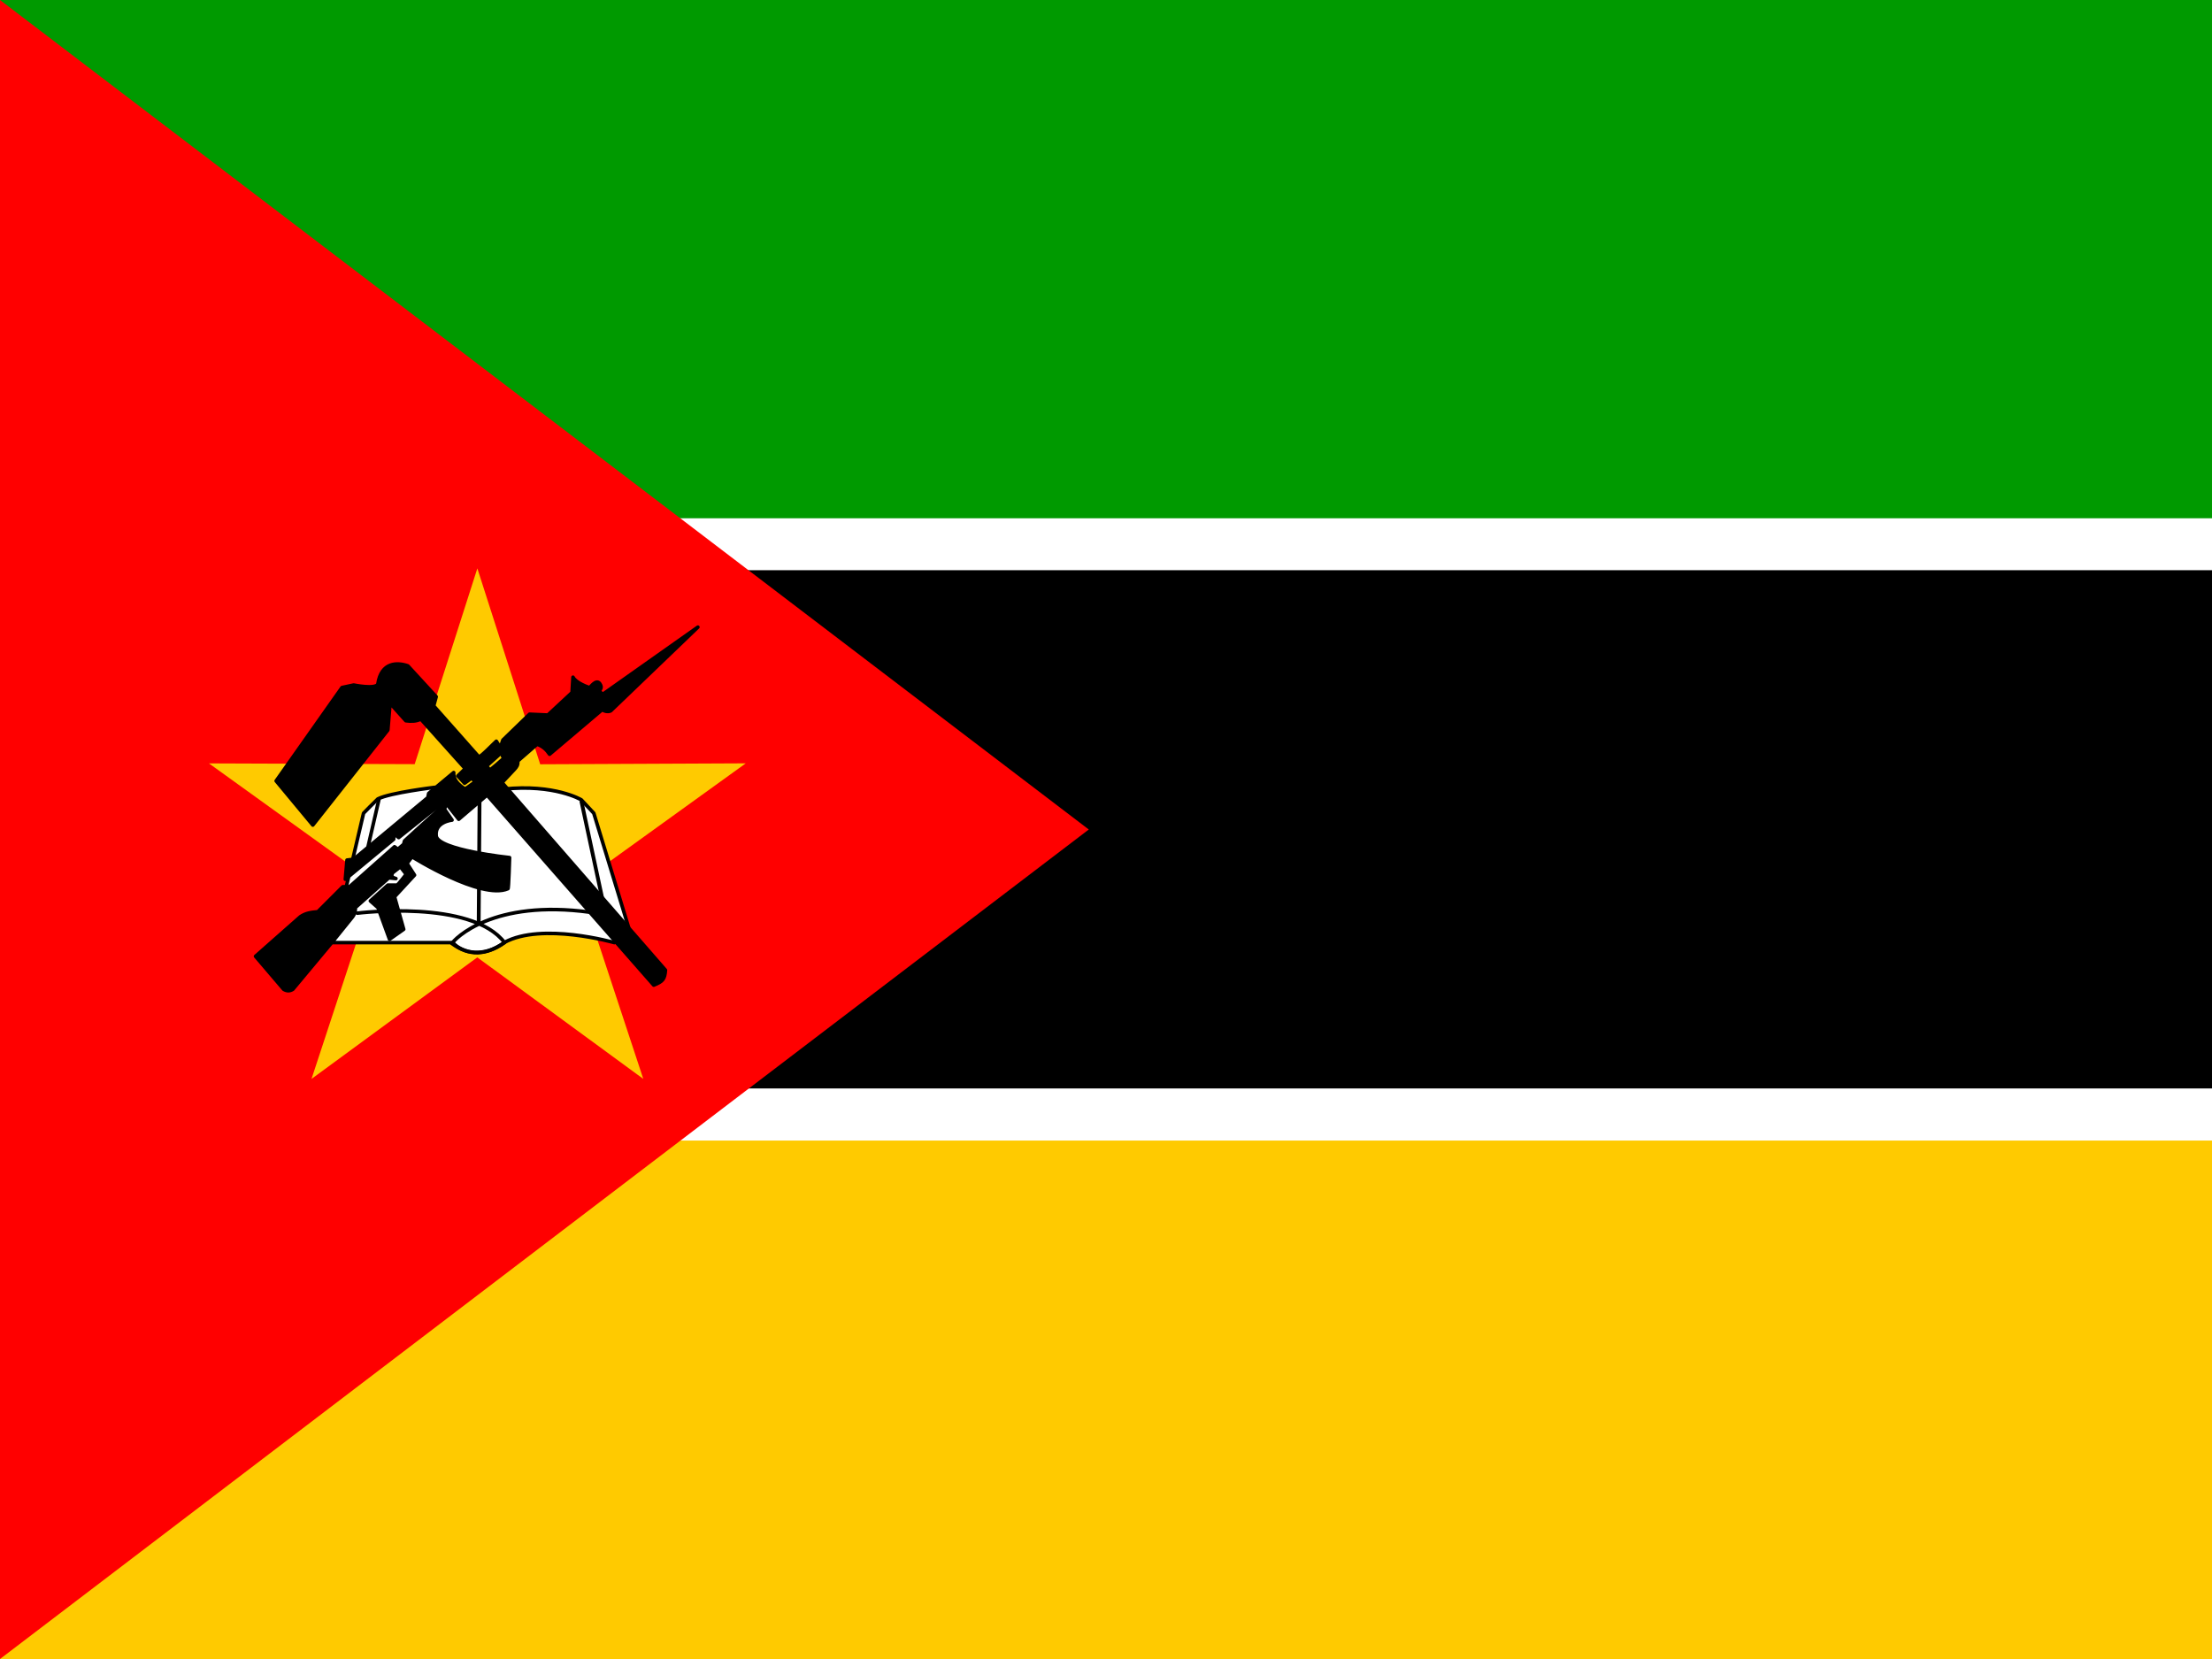
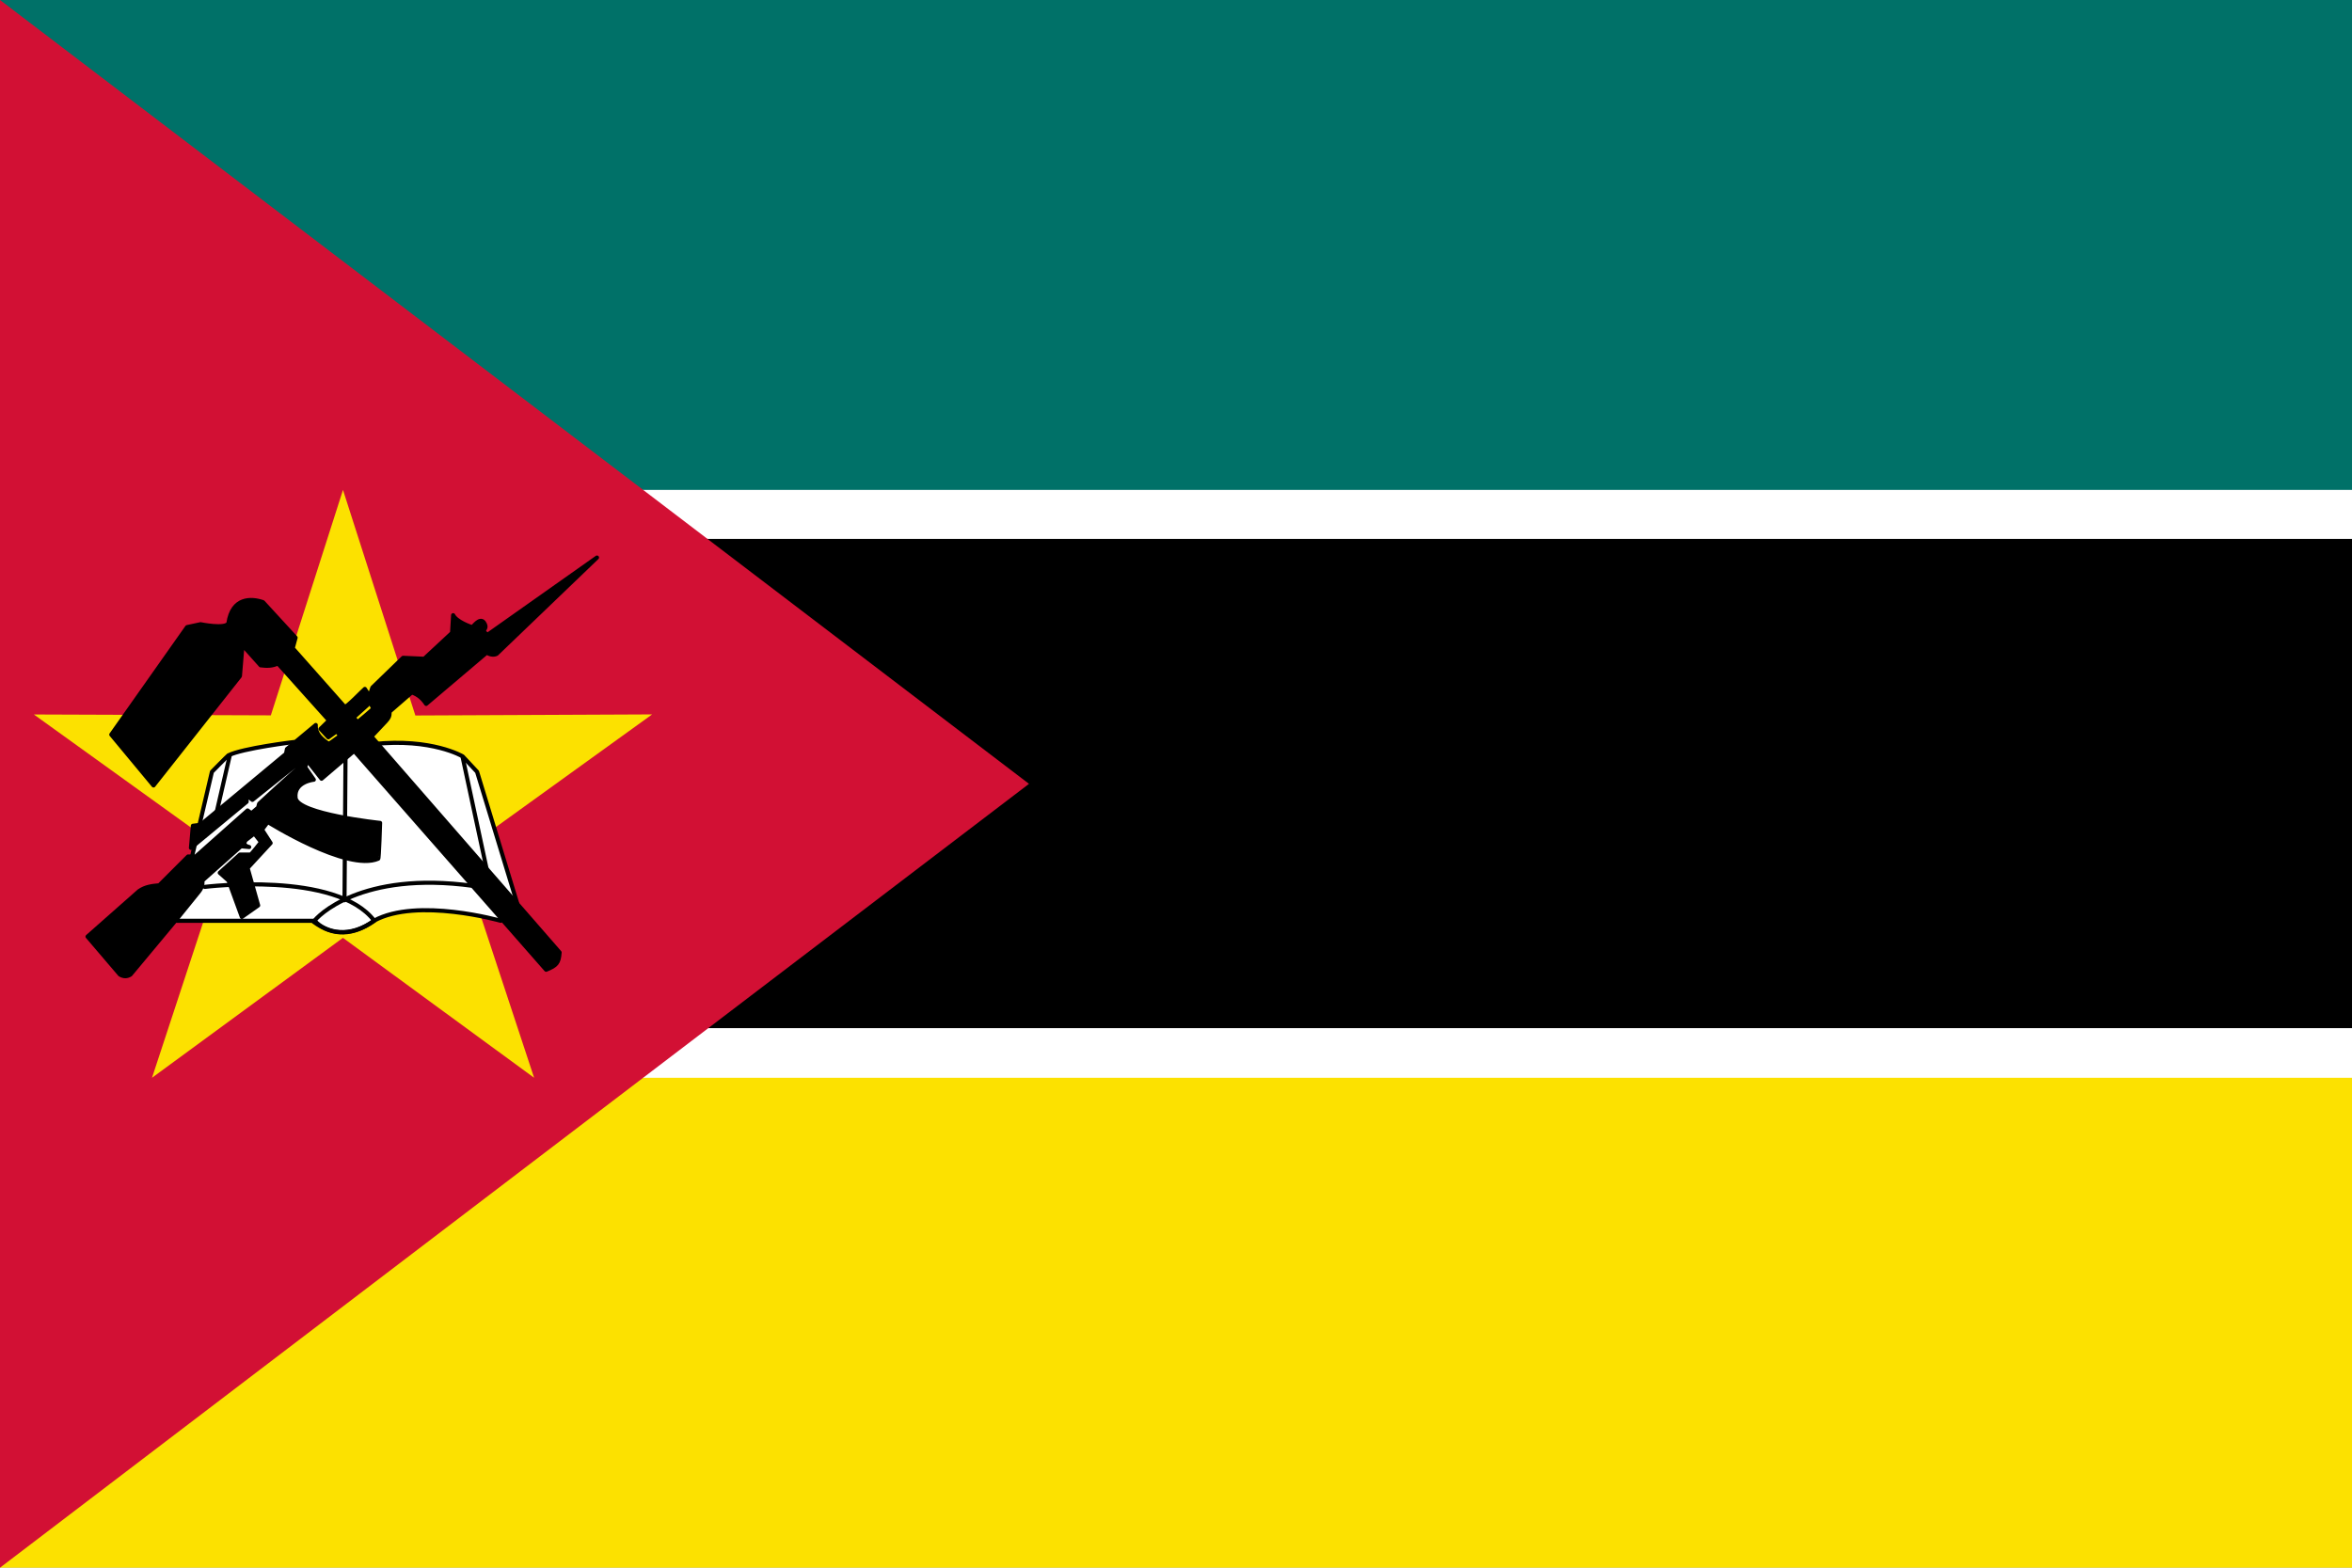
- <svg xmlns="http://www.w3.org/2000/svg" id="svg912" version="1.1" viewBox="0 0 640 480">
-   <defs id="defs914">
-     <clipPath id="clipPath4584" clipPathUnits="userSpaceOnUse">
-       <rect id="rect4586" fill-opacity=".67" height="512" width="682.67" y="0" x="0" />
-     </clipPath>
-   </defs>
-   <g id="flag" transform="matrix(.9375 0 0 .9375 0 -.0000046537)" clip-path="url(#clipPath4584)">
-     <rect id="rect937" fill-rule="evenodd" height="160" width="768" y="0" x="0" stroke-width="1pt" fill="#009a00" />
-     <rect id="rect935" fill-rule="evenodd" height="16.018" width="768" y="159.96" x="0" stroke-width="1pt" fill="#fff" />
-     <rect id="rect934" fill-rule="evenodd" height="160" width="768" y="175.98" x="0" stroke-width="1pt" />
-     <rect id="rect933" fill-rule="evenodd" height="16.018" width="768" y="335.98" x="0" stroke-width="1pt" fill="#fff" />
-     <rect id="rect931" fill-rule="evenodd" height="160" width="768" y="352" x="0" stroke-width="1pt" fill="#ffca00" />
-     <path id="path932" stroke-width="1pt" fill-rule="evenodd" fill="#f00" d="m0 0v512l336.02-256-336.02-256z" />
-     <g id="g938" transform="matrix(.88217 0 0 .88217 34.811 142.78)">
-       <polygon id="polygon916" d="m 189.546,214.569 -60.76,-42.572 -58.855,45.074 21.713,-70.942 -61.056,-42.046 74.18,-1.272 21.121,-71.06 24.133,70.156 74.109,-1.872 -59.265,44.631 z" fill-rule="evenodd" transform="matrix(.96989 .020185 -.020185 .96989 6.077 3.6535)" points="189.55 214.57 128.79 172 69.93 217.07 91.643 146.13 30.588 104.08 104.77 102.81 125.89 31.75 150.02 101.91 224.13 100.03 164.86 144.66" stroke-width="1pt" fill="#ffca00" />
-       <path id="path919" stroke-linejoin="round" d="m77.112 167.91h41.834c3.366 3.776 10.876 5.316 18.029-0.045 13.112-7.18 38.479 0.045 38.479 0.045l4.995-5.307-12.176-39.961-4.371-4.683s-9.365-5.619-27.161-3.746c-17.795 1.873-24.039-0.624-24.039-0.624s-15.609 1.873-19.98 4.058c-0.48 0.389-4.995 4.995-4.995 4.995l-10.615 45.268z" fill-rule="evenodd" stroke="#000" stroke-linecap="round" stroke-width="1.25" fill="#fff" />
-       <path id="path918" stroke-linejoin="round" d="m85.542 157.61s39.96-4.995 51.512 10.302c-6.524 4.464-12.268 4.832-18.42 0.313 0.98-1.633 14.361-15.61 48.39-10.927" stroke="#000" stroke-linecap="round" stroke-width="1.25" fill="none" />
-       <path id="path920" stroke="#000" stroke-width="1pt" fill="none" d="m128.31 117.65-0.31 44.02" />
-       <path id="path921" stroke="#000" stroke-width="1pt" fill="none" d="m163.9 118.27 7.493 34.966" />
-       <path id="path922" stroke-linejoin="round" d="m93.134 117.72-4.158 18.032" stroke="#000" stroke-linecap="round" stroke-width="1.25" fill="none" />
-       <path id="path917" stroke-linejoin="round" d="m49.942 172.71 9.838 11.535c1.155 0.689 2.182 0.645 3.208 0l14.58-17.496 6.124-7.582c0.948-1.123 1.251-2.376 1.166-3.499l11.707-10.403c0.958 0.066 1.528 0.174 2.486 0.239-1.131-0.293-1.962-0.844-1.071-2.084l2.624-2.041 2.041 2.624s-2.916 3.791-3.207 3.791h-3.208l-6.124 5.541 2.677 2.366 4.03 11.048 4.958-3.5-3.208-11.372 6.999-7.582-2.625-4.083 1.75-2.333s24.222 15.25 33.554 11.168c0.252 0.091 0.564-10.876 0.564-10.876s-25.078-2.624-25.662-7.582c-0.583-4.957 5.541-5.54 5.541-5.54l-2.625-3.791 0.584-2.042 4.374 5.541 9.915-8.457 58.321 66.487c3.184-1.291 3.864-2.07 4.083-5.249-0.082-0.08-57.155-65.612-57.155-65.612l4.374-4.665c0.862-0.972 1.165-1.385 1.166-2.917l6.707-5.832c2.017 0.693 3.303 1.902 4.374 3.499l18.439-15.627c0.486 0.486 1.962 0.972 2.964 0.425l30.48-29.264-33.22 23.468-1.17-0.875c0-0.972 1.205-1.212 0-2.916-1.291-1.549-3.208 1.458-3.499 1.458-0.292 0-4.809-1.596-5.799-3.619l-0.325 5.368-8.457 7.873-6.415-0.292-9.332 9.04-1.166 3.499 1.458 2.917s-4.958 4.374-4.958 4.082c0-0.291-1.002-1.289-1.045-1.418l4.253-3.831 0.583-2.624-1.419-2.216c-0.43 0.312-5.871 6.007-6.163 5.423-0.49-0.54-15.75-17.786-15.75-17.786l0.874-3.208-9.914-10.79c-3.615-1.248-9.332-1.458-10.498 6.415-0.908 1.849-8.457 0.292-8.457 0.292l-4.082 0.875-23.037 32.66 12.831 15.455 26.245-33.243 0.779-9.418 5.507 6.157c1.836 0.236 3.585 0.257 5.249-0.583l15.549 17.356-2.589 2.526c0.875 0.972 1.477 1.593 2.352 2.565 0.875-0.583 1.71-1.283 2.585-1.867 0.292 0.39 0.778 1.129 1.07 1.518-1.303 0.709-2.217 1.653-3.52 2.362-2.085-1.359-4.098-3.051-3.945-5.744l-8.748 7.29-0.292 1.458-25.953 21.579-2.333 0.292-0.583 6.707 16.913-13.997v-2.042l1.75 1.458 13.122-10.497s0.875 1.166 0.584 1.166c-0.292 0-11.665 10.498-11.665 10.498l-0.291 1.166-2.042 1.75-1.167-0.875-15.747 13.997h-2.333l-8.748 8.749c-2.256 0.196-4.212 0.435-6.124 1.749l-15.67 13.835z" fill-rule="evenodd" stroke="#000" stroke-linecap="round" stroke-width="1.25" />
-     </g>
-   </g>
+ <svg xmlns="http://www.w3.org/2000/svg" id="mozambique_flag" version="1.0" viewBox="0 0 900 600">
+   <rect width="900" height="600" />
+   <rect width="900" fill="#fff" height="206.25" />
+   <rect width="900" fill="#007168" height="187.5" />
+   <rect y="393.5" width="900" fill="#fff" height="206.5" />
+   <rect y="412.5" width="900" fill="#fce100" height="187.5" />
+   <path d="m0 0v600l393.75-300z" fill="#d21034" />
+   <path fill="#fce100" d="m189.55 214.57l-60.76-42.57-58.859 45.07 21.712-70.94-61.055-42.05 74.182-1.27 21.12-71.06 24.13 70.16 74.11-1.88-59.26 44.64z" transform="matrix(1.2218 .025428 -.025428 1.2218 -21.76 145.51)" />
+   <path stroke-linejoin="round" d="m77.112 167.91h41.838c3.36 3.78 10.87 5.32 18.03-0.04 13.11-7.18 38.47 0.04 38.47 0.04l5-5.3-12.18-39.97-4.37-4.68s-9.36-5.62-27.16-3.74c-17.79 1.87-24.04-0.63-24.04-0.63s-15.607 1.87-19.978 4.06c-0.481 0.39-4.995 4.99-4.995 4.99z" fill-rule="evenodd" transform="matrix(1.2597 0 0 1.2597 -29.416 140.9)" stroke="#000" stroke-linecap="round" stroke-width="1.25" fill="#fff" />
+   <path stroke-linejoin="round" d="m85.542 157.61s39.958-4.99 51.508 10.3c-6.52 4.47-12.26 4.83-18.42 0.32 0.98-1.64 14.37-15.61 48.39-10.93" transform="matrix(1.2597 0 0 1.2597 -29.416 140.9)" stroke="#000" stroke-linecap="round" stroke-width="1.25" fill="none" />
+   <path stroke-linejoin="round" d="m128.31 117.65l-0.31 44.02m35.9-43.4l7.5 34.97m-78.266-35.52l-4.158 18.04" transform="matrix(1.2597 0 0 1.2597 -29.416 140.9)" stroke="#000" stroke-linecap="round" stroke-width="1.25" />
+   <path stroke-linejoin="round" d="m49.942 172.71l9.838 11.53c1.155 0.69 2.181 0.65 3.208 0l14.58-17.5 6.124-7.58c0.948-1.12 1.251-2.37 1.166-3.5l11.708-10.4c0.957 0.07 1.528 0.18 2.486 0.24-1.132-0.29-1.962-0.84-1.071-2.08l2.619-2.04 2.05 2.62s-2.92 3.79-3.211 3.79h-3.208l-6.124 5.54 2.677 2.37 4.03 11.04 4.956-3.5-3.206-11.37 6.996-7.58-2.62-4.08 1.75-2.33s24.22 15.24 33.55 11.16c0.25 0.09 0.57-10.87 0.57-10.87s-25.08-2.63-25.67-7.59c-0.58-4.95 5.54-5.54 5.54-5.54l-2.62-3.79 0.58-2.04 4.38 5.54 9.91-8.45 58.32 66.48c3.19-1.29 3.87-2.07 4.09-5.25-0.08-0.08-57.16-65.61-57.16-65.61l4.38-4.66c0.86-0.98 1.16-1.39 1.16-2.92l6.71-5.832c2.02 0.693 3.3 1.902 4.37 3.502l18.44-15.63c0.49 0.486 1.96 0.972 2.97 0.426l30.48-29.262-33.22 23.468-1.17-0.875c0-0.972 1.2-1.213 0-2.916-1.29-1.549-3.21 1.458-3.5 1.458s-4.81-1.597-5.8-3.619l-0.32 5.368-8.46 7.874-6.42-0.292-9.33 9.04-1.16 3.5 1.45 2.92s-4.95 4.37-4.95 4.08-1.01-1.29-1.05-1.42l4.26-3.83 0.58-2.625-1.42-2.216c-0.43 0.312-5.87 6.011-6.16 5.421-0.49-0.54-15.75-17.786-15.75-17.786l0.87-3.208-9.91-10.789c-3.614-1.248-9.332-1.458-10.498 6.415-0.908 1.85-8.457 0.292-8.457 0.292l-4.082 0.875-23.038 32.661 12.831 15.45 26.245-33.239 0.779-9.418 5.51 6.157c1.83 0.236 3.58 0.257 5.25-0.583l15.55 17.353-2.59 2.53c0.87 0.97 1.47 1.59 2.35 2.56 0.87-0.58 1.71-1.28 2.58-1.86 0.3 0.39 0.78 1.13 1.07 1.51-1.3 0.71-2.21 1.66-3.52 2.37-2.08-1.36-4.09-3.05-3.94-5.75l-8.75 7.29-0.29 1.46-25.955 21.58-2.333 0.29-0.583 6.71 16.913-14v-2.04l1.748 1.46 13.12-10.5s0.88 1.17 0.59 1.17-11.67 10.5-11.67 10.5l-0.29 1.16-2.04 1.75-1.166-0.87-15.747 13.99h-2.333l-8.748 8.75c-2.256 0.2-4.212 0.44-6.124 1.75z" fill-rule="evenodd" transform="matrix(1.2597 0 0 1.2597 -29.416 140.9)" stroke="#000" stroke-linecap="round" stroke-width="1.25" />
</svg>
